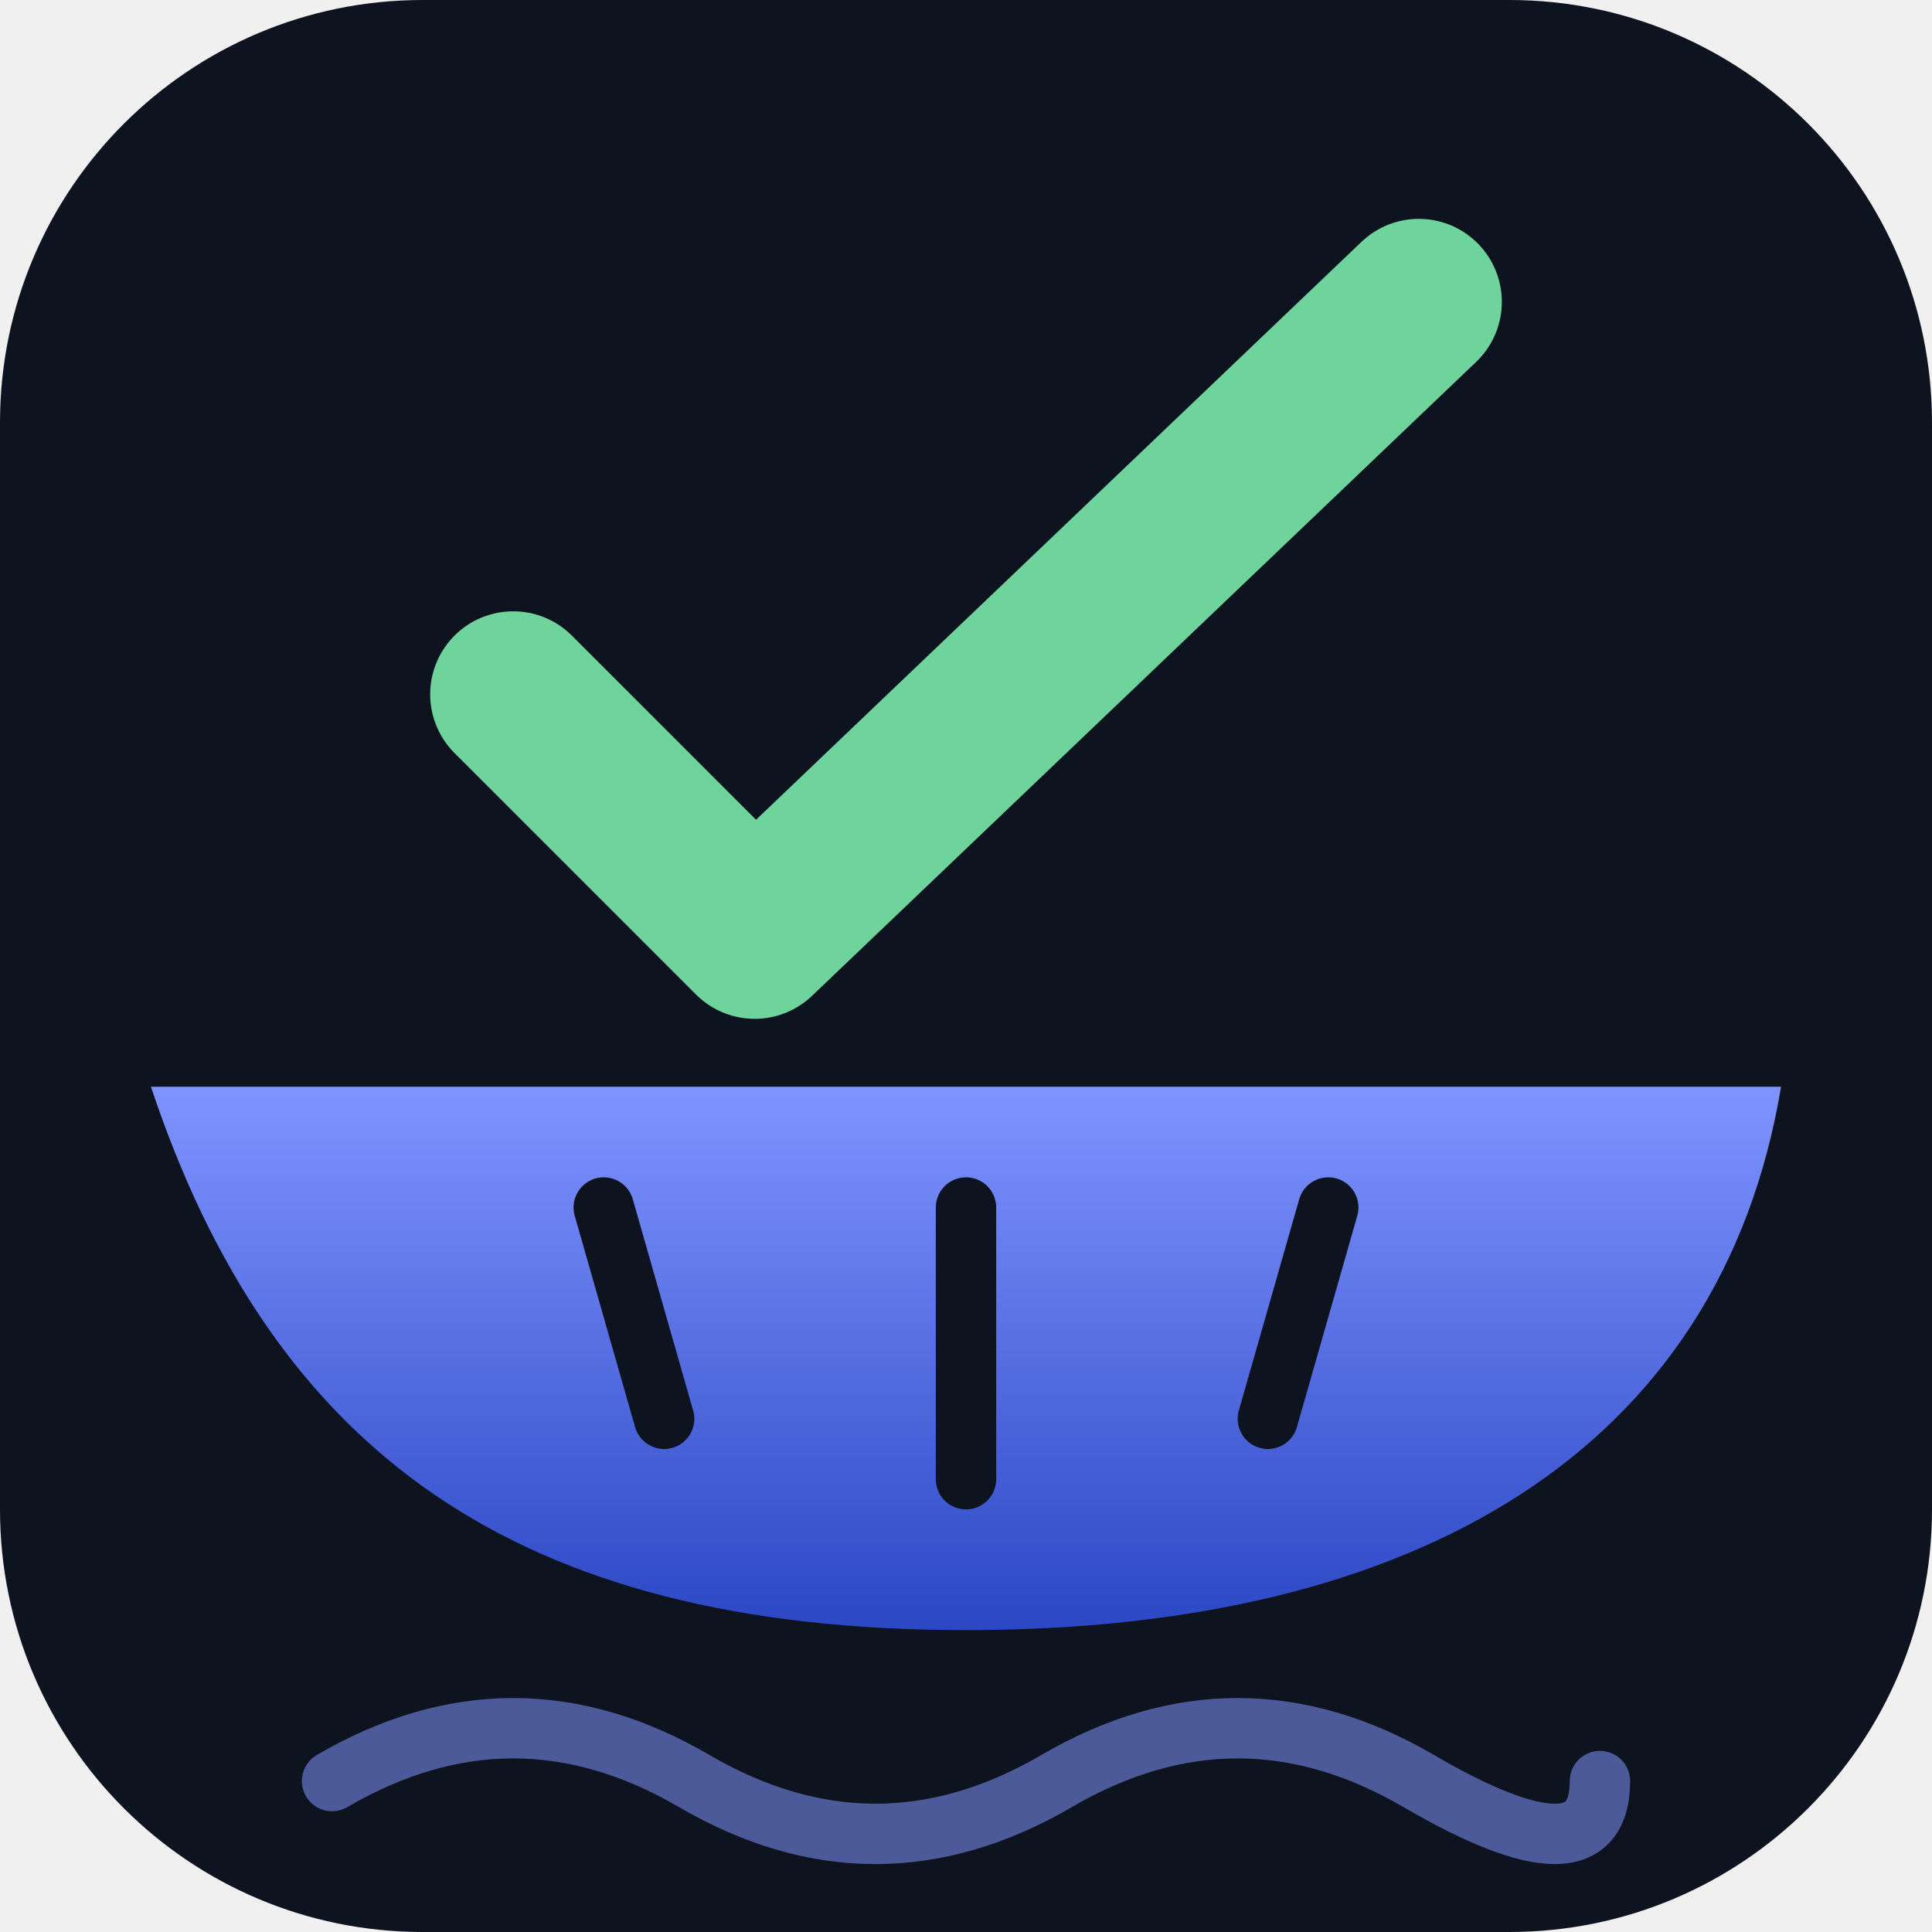
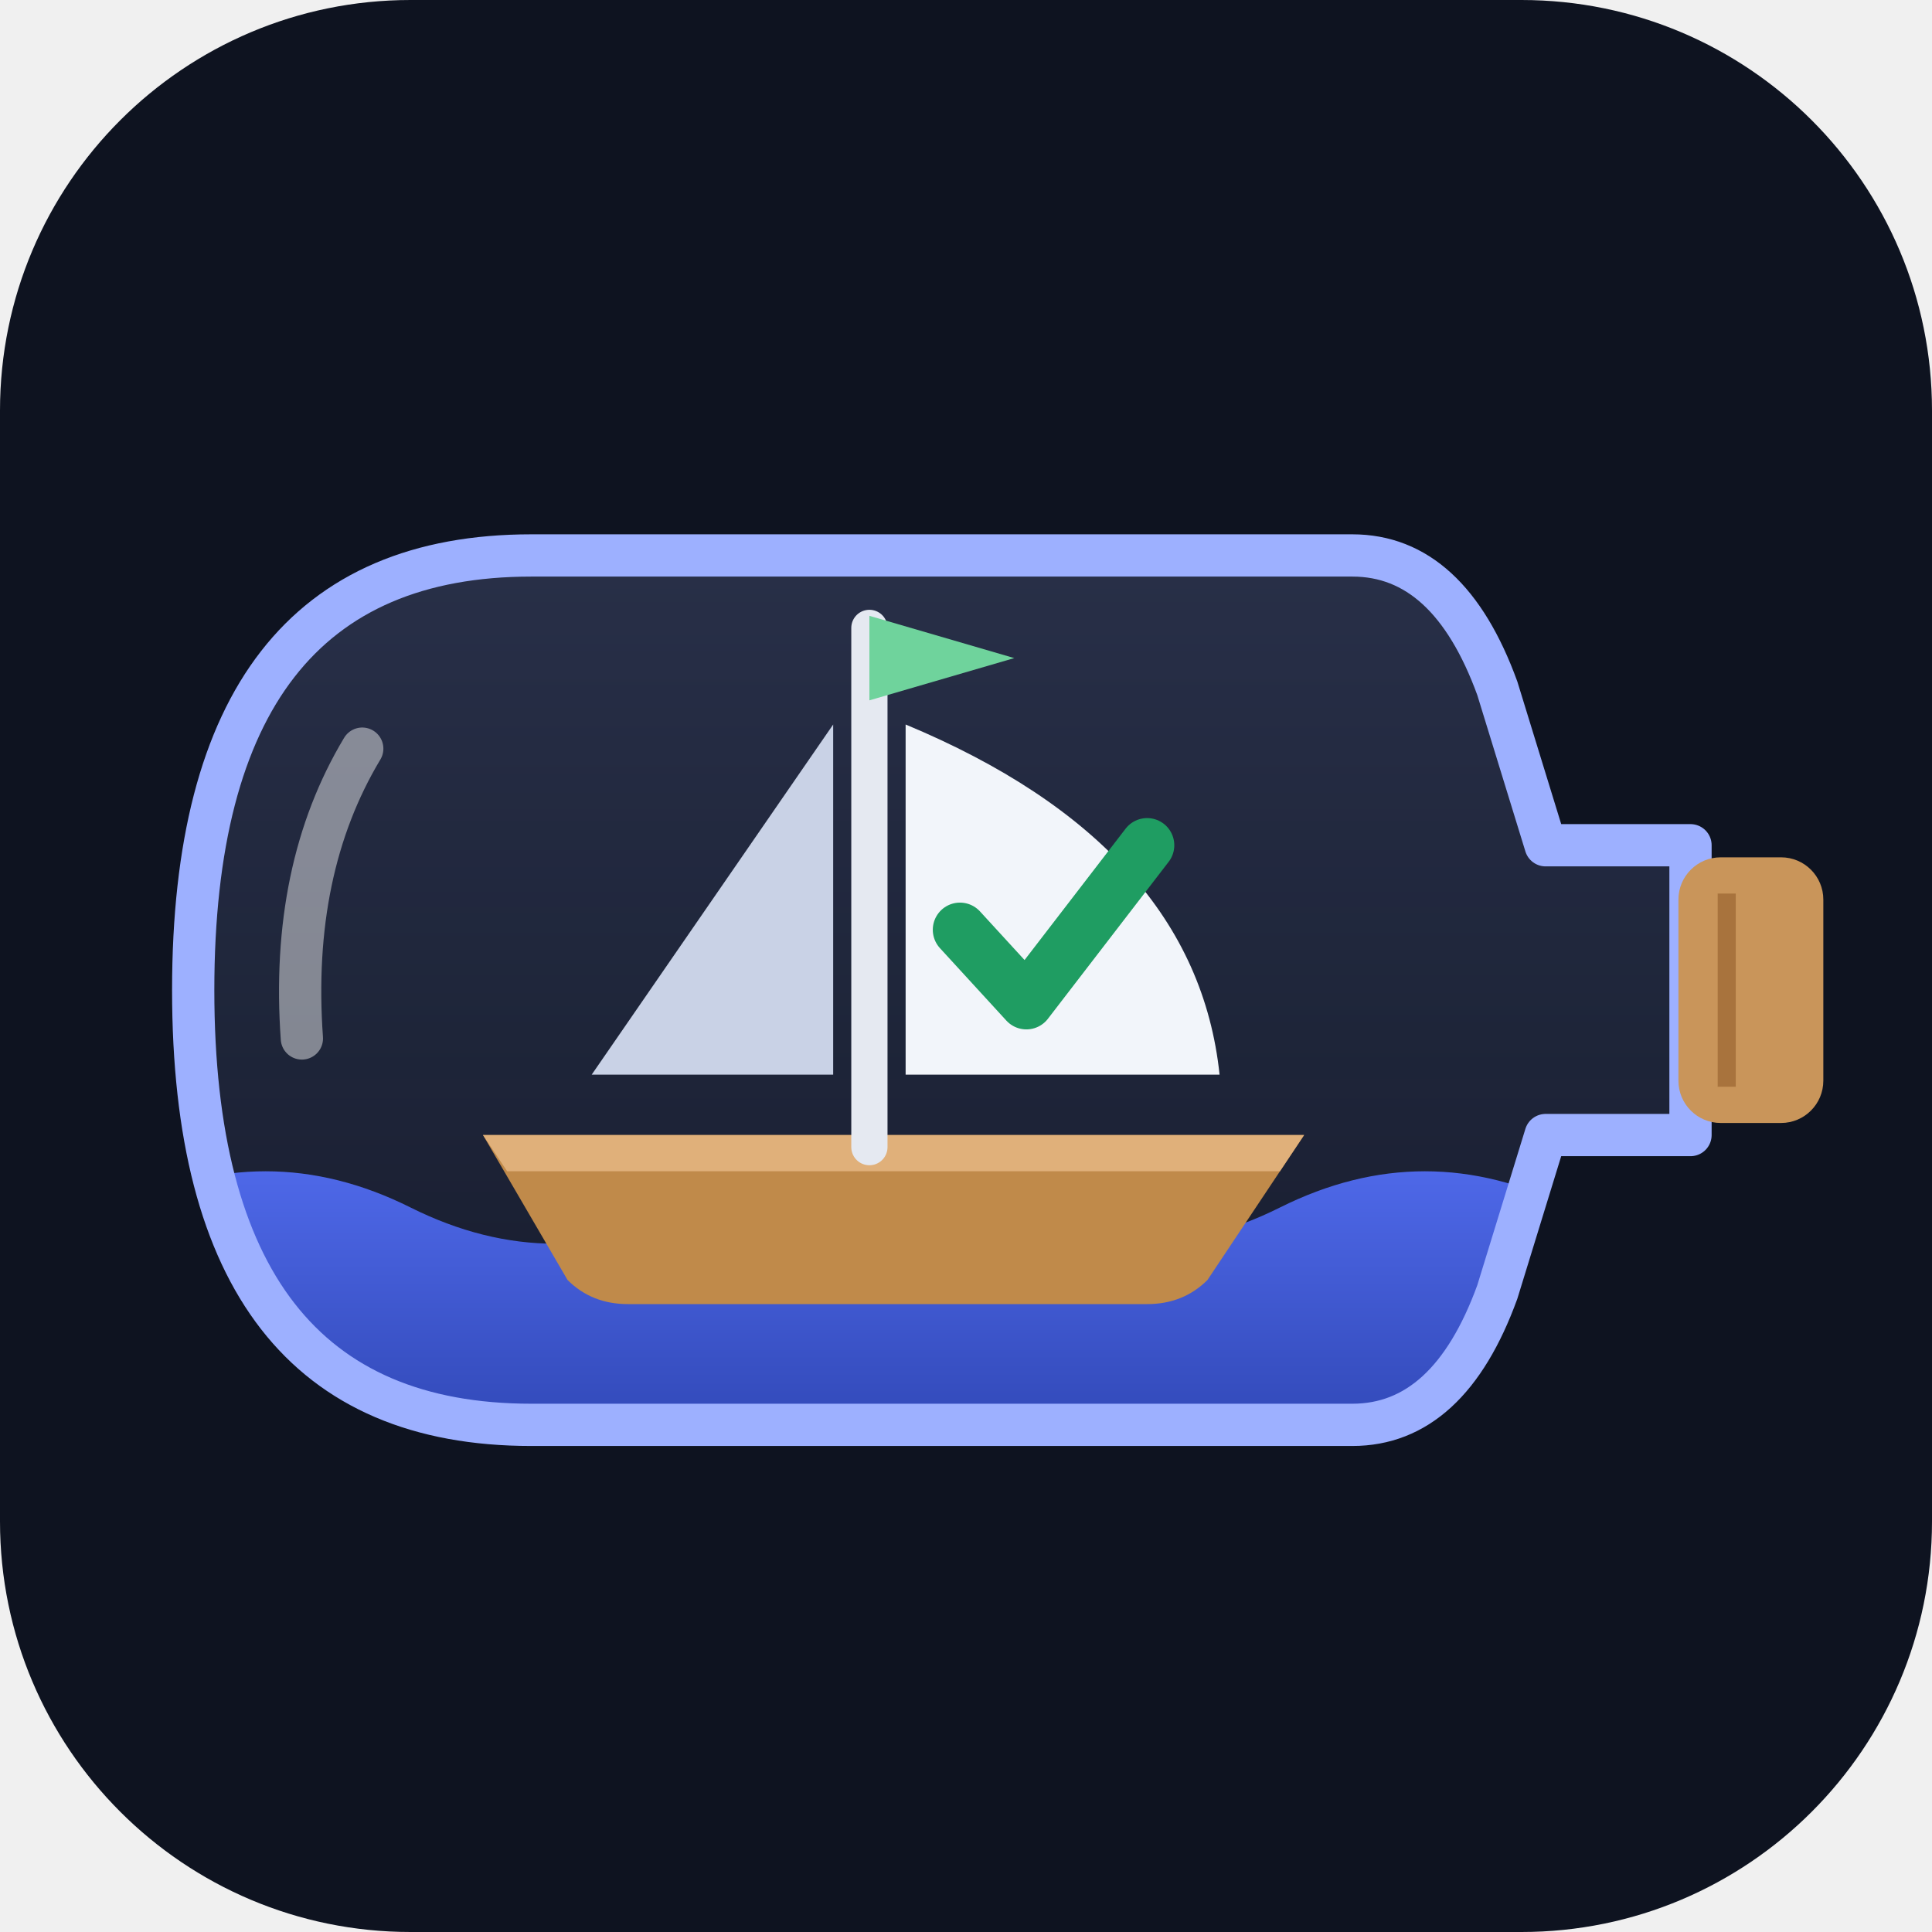
- <svg xmlns="http://www.w3.org/2000/svg" viewBox="0 0 128 128" role="img" aria-labelledby="t">
+ <svg xmlns="http://www.w3.org/2000/svg" viewBox="0 0 160 160" role="img" aria-labelledby="t">
  <defs>
-     <linearGradient id="hull" x1="0" y1="0" x2="0" y2="1">
-       <stop offset="0" stop-color="#7F94FF" />
-       <stop offset="1" stop-color="#2C47C4" />
+     <clipPath id="bottle-in">
+       <path d="M44 46H112Q120 46 124 57L128 70H140V94H128L124 107Q120 118 112 118H44Q16 118 16 82Q16 46 44 46Z" />
+     </clipPath>
+     <linearGradient id="sea" x1="0" y1="0" x2="0" y2="1">
+       <stop offset="0" stop-color="#4E68E8" />
+       <stop offset="1" stop-color="#22389E" />
+     </linearGradient>
+     <linearGradient id="glass" x1="0" y1="0" x2="0" y2="1">
+       <stop offset="0" stop-color="#9DB0FF" stop-opacity=".18" />
+       <stop offset="1" stop-color="#9DB0FF" stop-opacity=".06" />
    </linearGradient>
  </defs>
-   <rect width="128" height="128" rx="28" fill="#0E1320" />
-   <path d="M10 72H118C114 96 94 108 64 108S18 96 10 72Z" fill="url(#hull)" />
-   <g stroke="#0E1320" stroke-width="4" stroke-linecap="round">
-     <line x1="40" y1="80" x2="44" y2="94" />
-     <line x1="64" y1="80" x2="64" y2="98" />
-     <line x1="88" y1="80" x2="84" y2="94" />
+   <rect width="160" height="160" rx="34" fill="#0E1320" />
+   <path d="M44 46H112Q120 46 124 57L128 70H140V94H128L124 107Q120 118 112 118H44Q16 118 16 82Q16 46 44 46Z" fill="url(#glass)" />
+   <g clip-path="url(#bottle-in)">
+     <path d="M10 100Q22 94 34 100T58 100T82 100T106 100T130 100V130H10Z" fill="url(#sea)" />
+     <path d="M40 94H108L100 106Q98 108 95 108H52Q49 108 47 106Z" fill="#C08A4A" />
+     <path d="M40 94H108L106 97H42Z" fill="#E0B07A" />
+     <line x1="72" y1="52" x2="72" y2="95" stroke="#E5E9F1" stroke-width="3" stroke-linecap="round" />
+     <path d="M72 51L84 54.5L72 58Z" fill="#6FD39C" />
+     <path d="M69 60L69 89L49 89Z" fill="#C9D2E6" />
+     <path d="M75 60Q99 70 101 89H75Z" fill="#F2F5FA" />
+     <polyline points="79.5,77 85,83 95,70" fill="none" stroke="#1F9D62" stroke-width="4.5" stroke-linecap="round" stroke-linejoin="round" />
  </g>
-   <polyline points="34,46 50,62 94,20" fill="none" stroke="#6FD39C" stroke-width="11" stroke-linecap="round" stroke-linejoin="round" />
-   <path d="M22 118Q34 111 46 118T70 118T94 118T106 118" fill="none" stroke="#7F94FF" stroke-opacity=".55" stroke-width="4" stroke-linecap="round" />
+   <path d="M44 46H112Q120 46 124 57L128 70H140V94H128L124 107Q120 118 112 118H44Q16 118 16 82Q16 46 44 46Z" fill="none" stroke="#9DB0FF" stroke-width="3.5" stroke-linejoin="round" />
+   <path d="M30 62Q24 72 25 86" fill="none" stroke="#FFFFFF" stroke-opacity=".45" stroke-width="3.5" stroke-linecap="round" />
+   <rect x="139" y="71" width="12" height="22" rx="3.5" fill="#C9955A" />
+   <line x1="143" y1="74" x2="143" y2="90" stroke="#A8733D" stroke-width="1.5" />
</svg>
